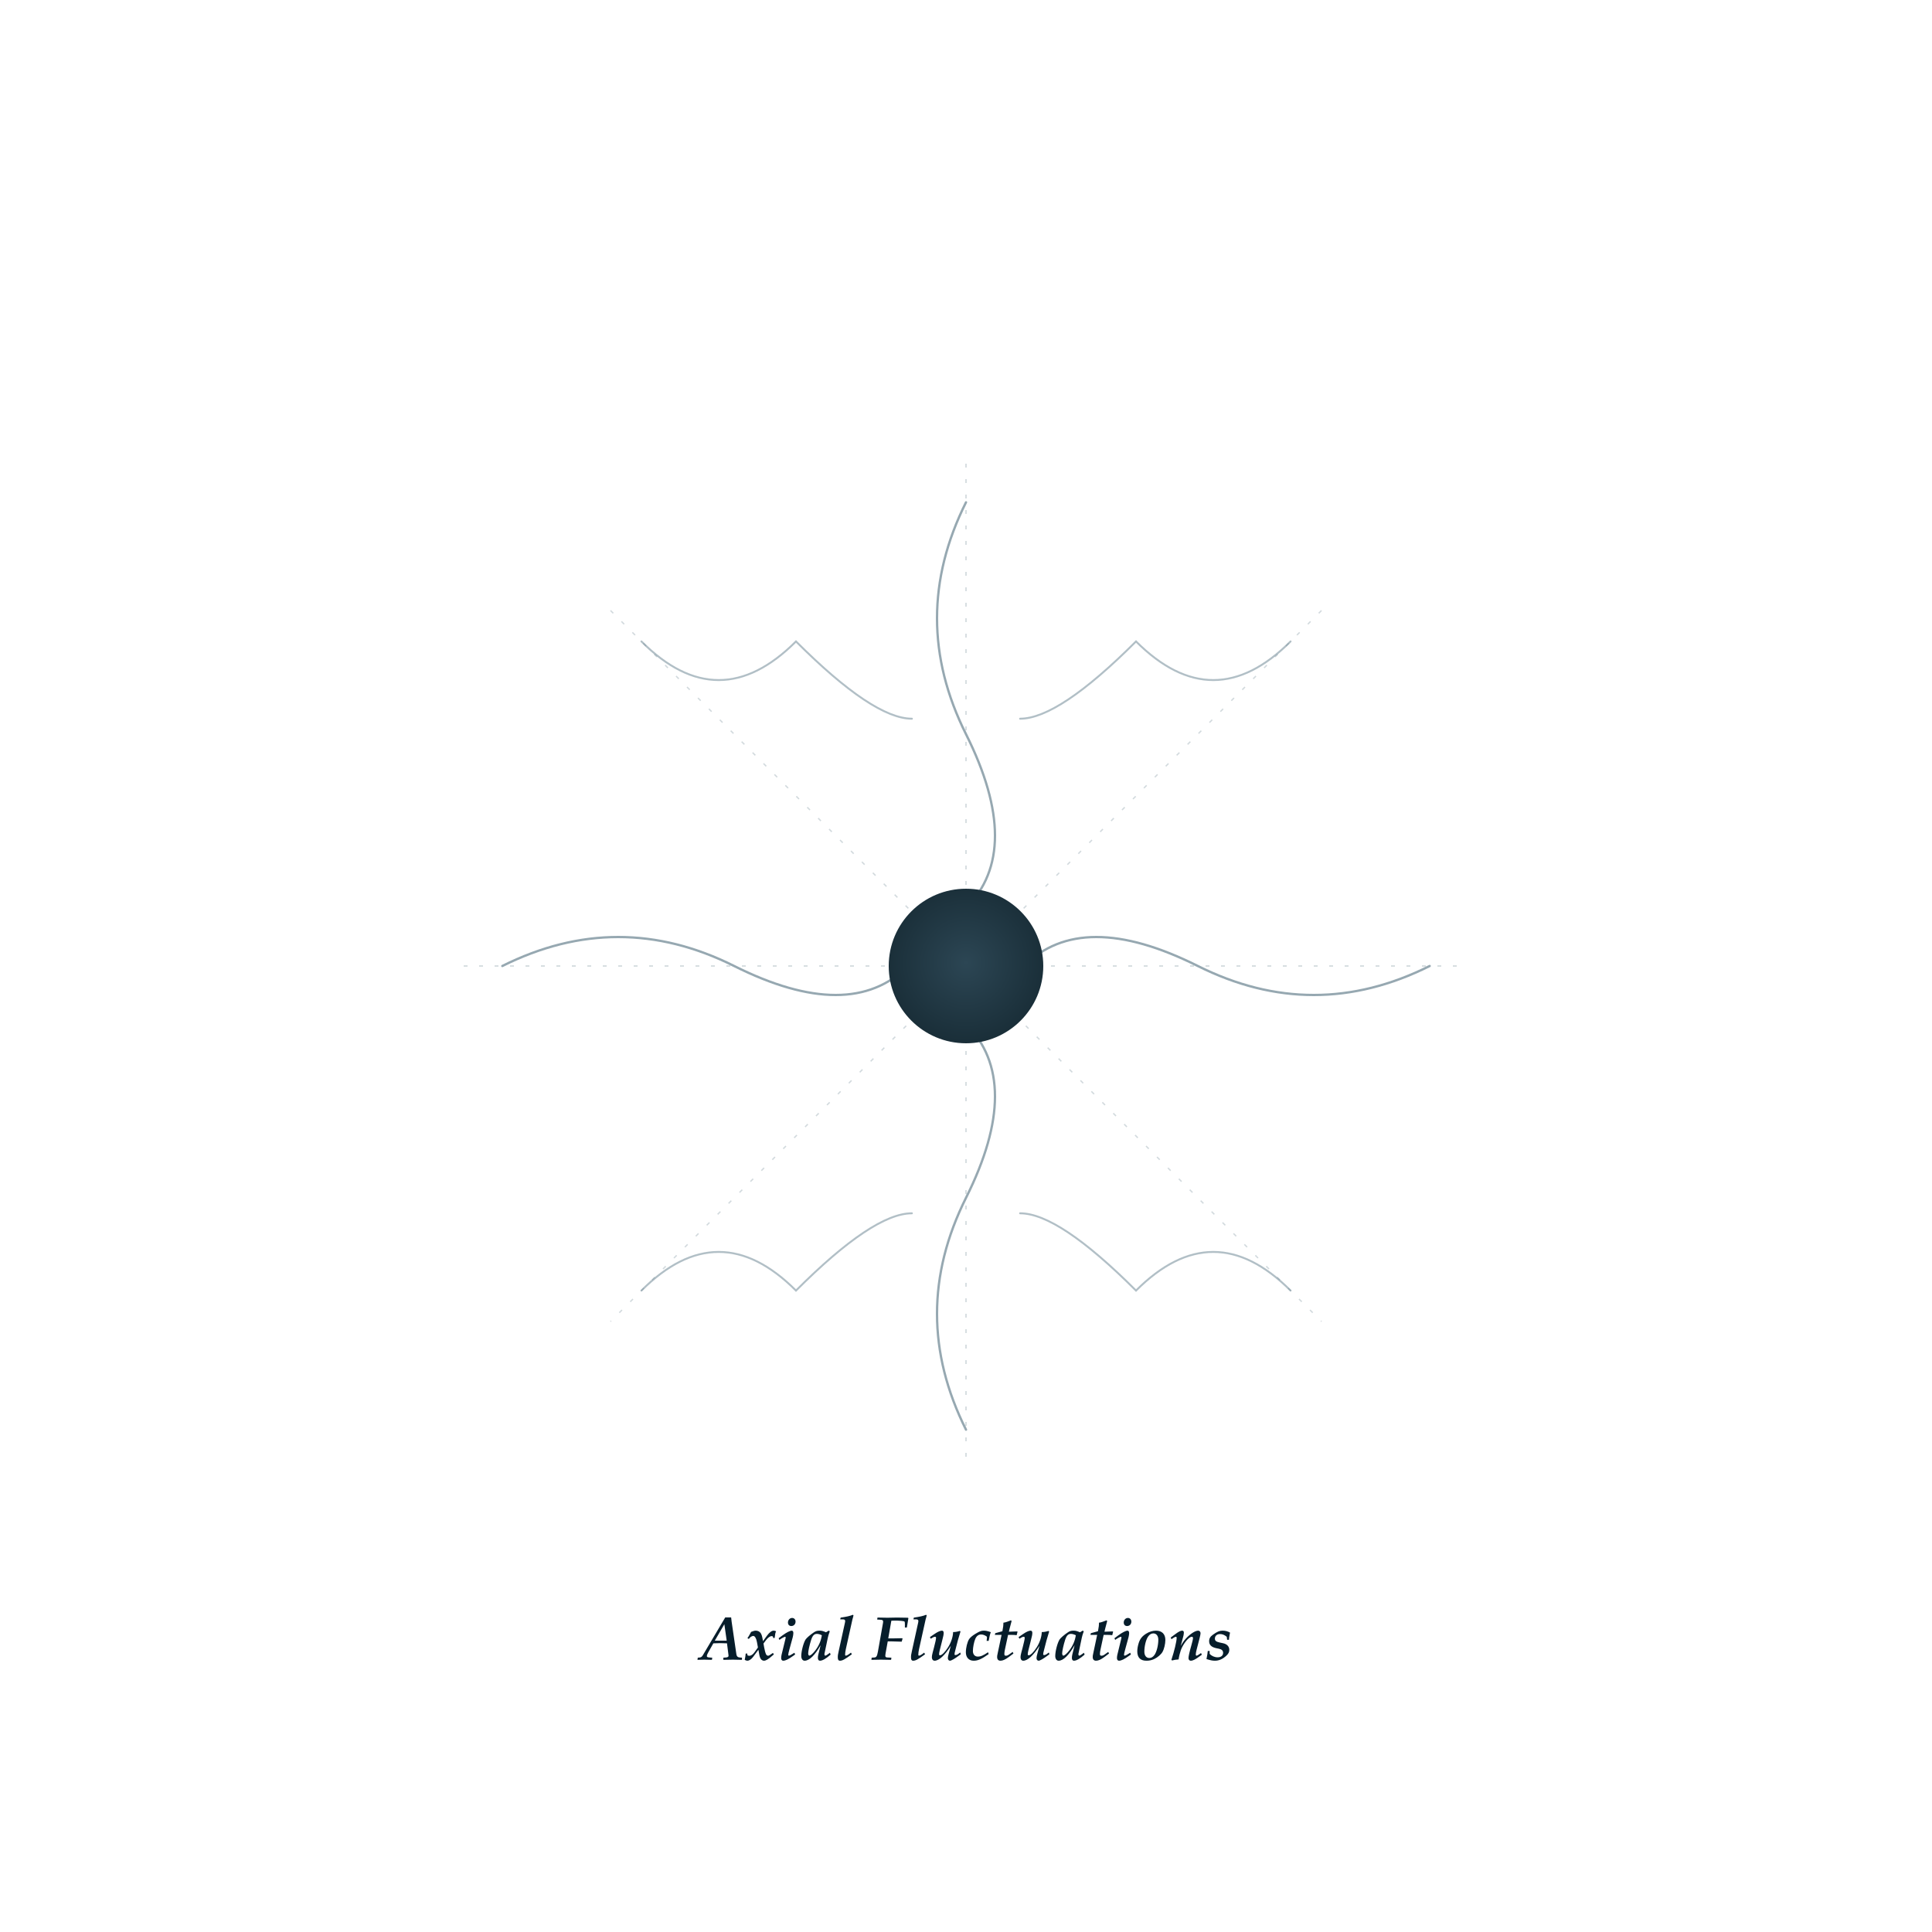
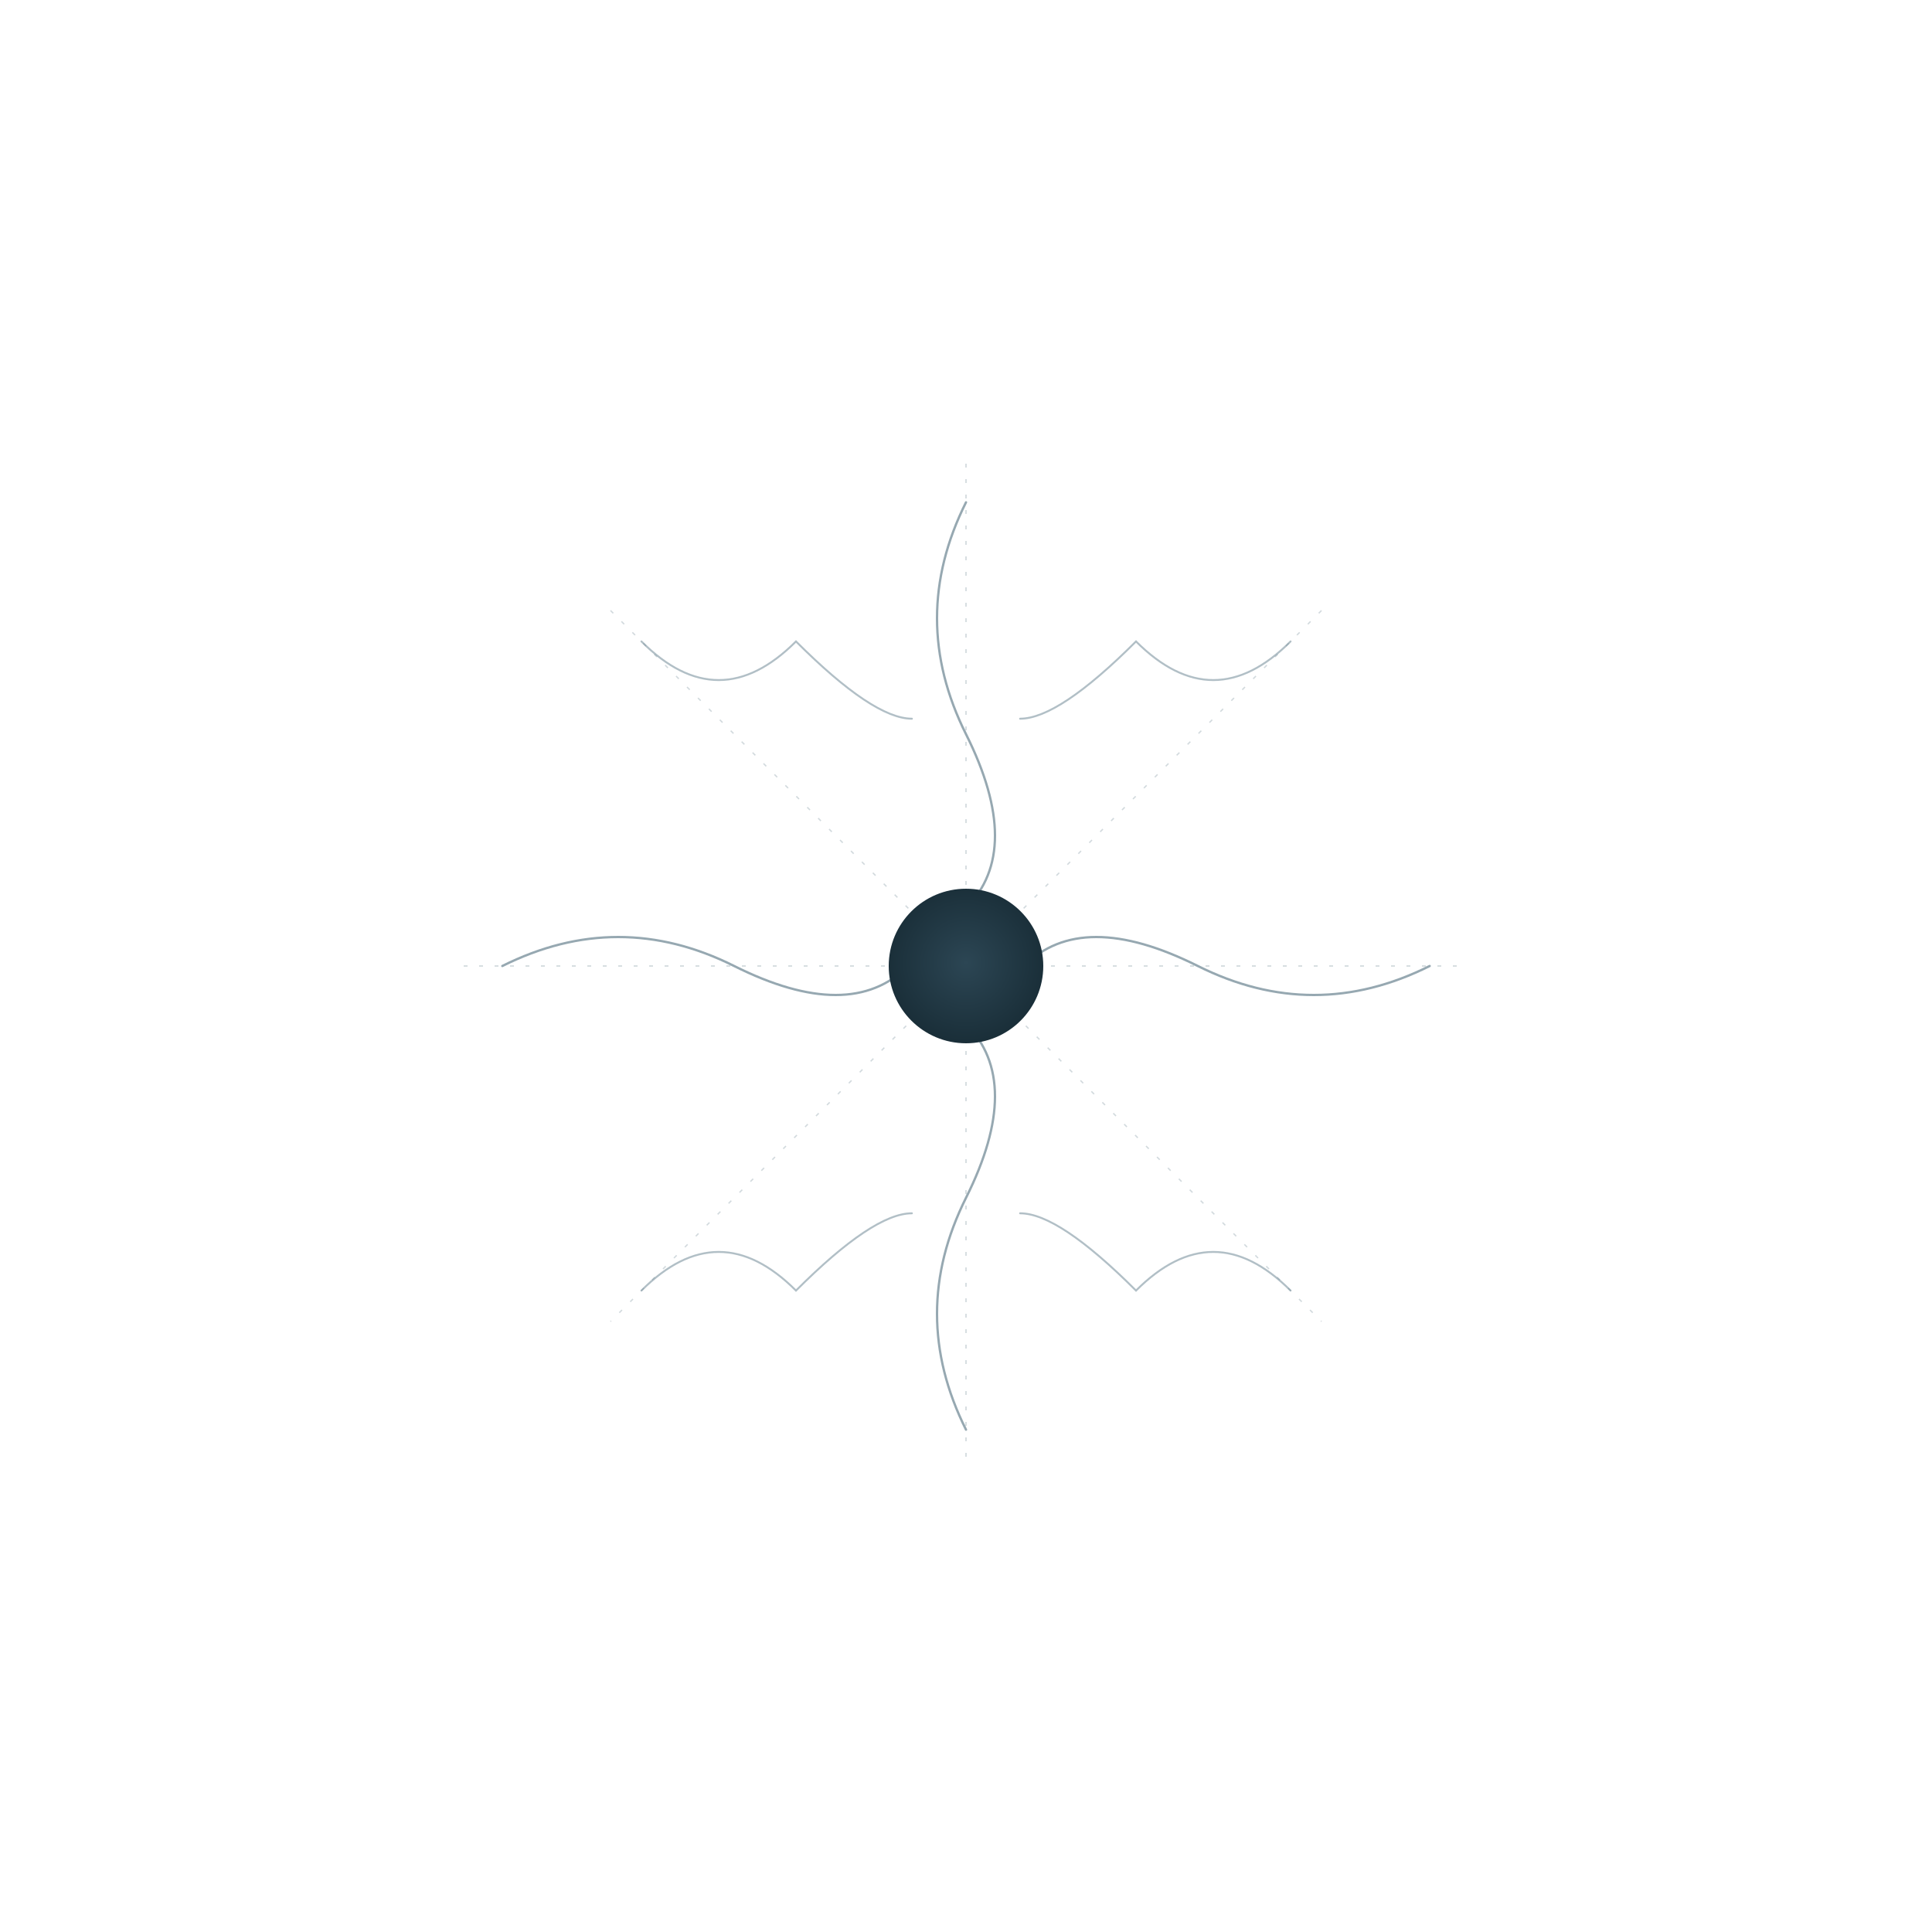
<svg xmlns="http://www.w3.org/2000/svg" viewBox="0 0 1000 1000" style="font-family: 'TeX Gyre Pagella', Palatino, serif;">
  <defs>
    <radialGradient id="kerneAxA" cx="50%" cy="48%" r="68%">
      <stop offset="0%" stop-color="#2C4654" />
      <stop offset="100%" stop-color="#142730" />
    </radialGradient>
  </defs>
  <rect width="1000" height="1000" fill="#ffffff" />
  <g stroke="#8FA2AC" stroke-width="0.7" stroke-dasharray="2 6" opacity="0.4">
    <line x1="500" y1="240" x2="500" y2="760" />
    <line x1="240" y1="500" x2="760" y2="500" />
    <line x1="316" y1="316" x2="684" y2="684" />
    <line x1="684" y1="316" x2="316" y2="684" />
  </g>
  <g fill="none" stroke-linecap="round" stroke="#506E7D" stroke-width="1.2" opacity="0.6">
    <path d="M 500 260 Q 470 320 500 380 Q 530 440 500 470" />
    <path d="M 500 530 Q 530 560 500 620 Q 470 680 500 740" />
    <path d="M 260 500 Q 320 470 380 500 Q 440 530 470 500" />
    <path d="M 530 500 Q 560 470 620 500 Q 680 530 740 500" />
  </g>
  <g fill="none" stroke-linecap="round" stroke="#647F8D" stroke-width="1.0" opacity="0.5">
    <path d="M 332 332 Q 372 372 412 332 Q 452 372 472 372" />
    <path d="M 668 332 Q 628 372 588 332 Q 548 372 528 372" />
    <path d="M 332 668 Q 372 628 412 668 Q 452 628 472 628" />
    <path d="M 668 668 Q 628 628 588 668 Q 548 628 528 628" />
  </g>
  <circle cx="500" cy="500" r="40" fill="url(#kerneAxA)" />
-   <g font-style="italic" font-weight="500" text-anchor="middle" dominant-baseline="middle" letter-spacing="0.015em" fill="#061D2B">
-     <text x="500" y="850" font-size="32" font-weight="700">Axial Fluctuations</text>
-   </g>
</svg>
